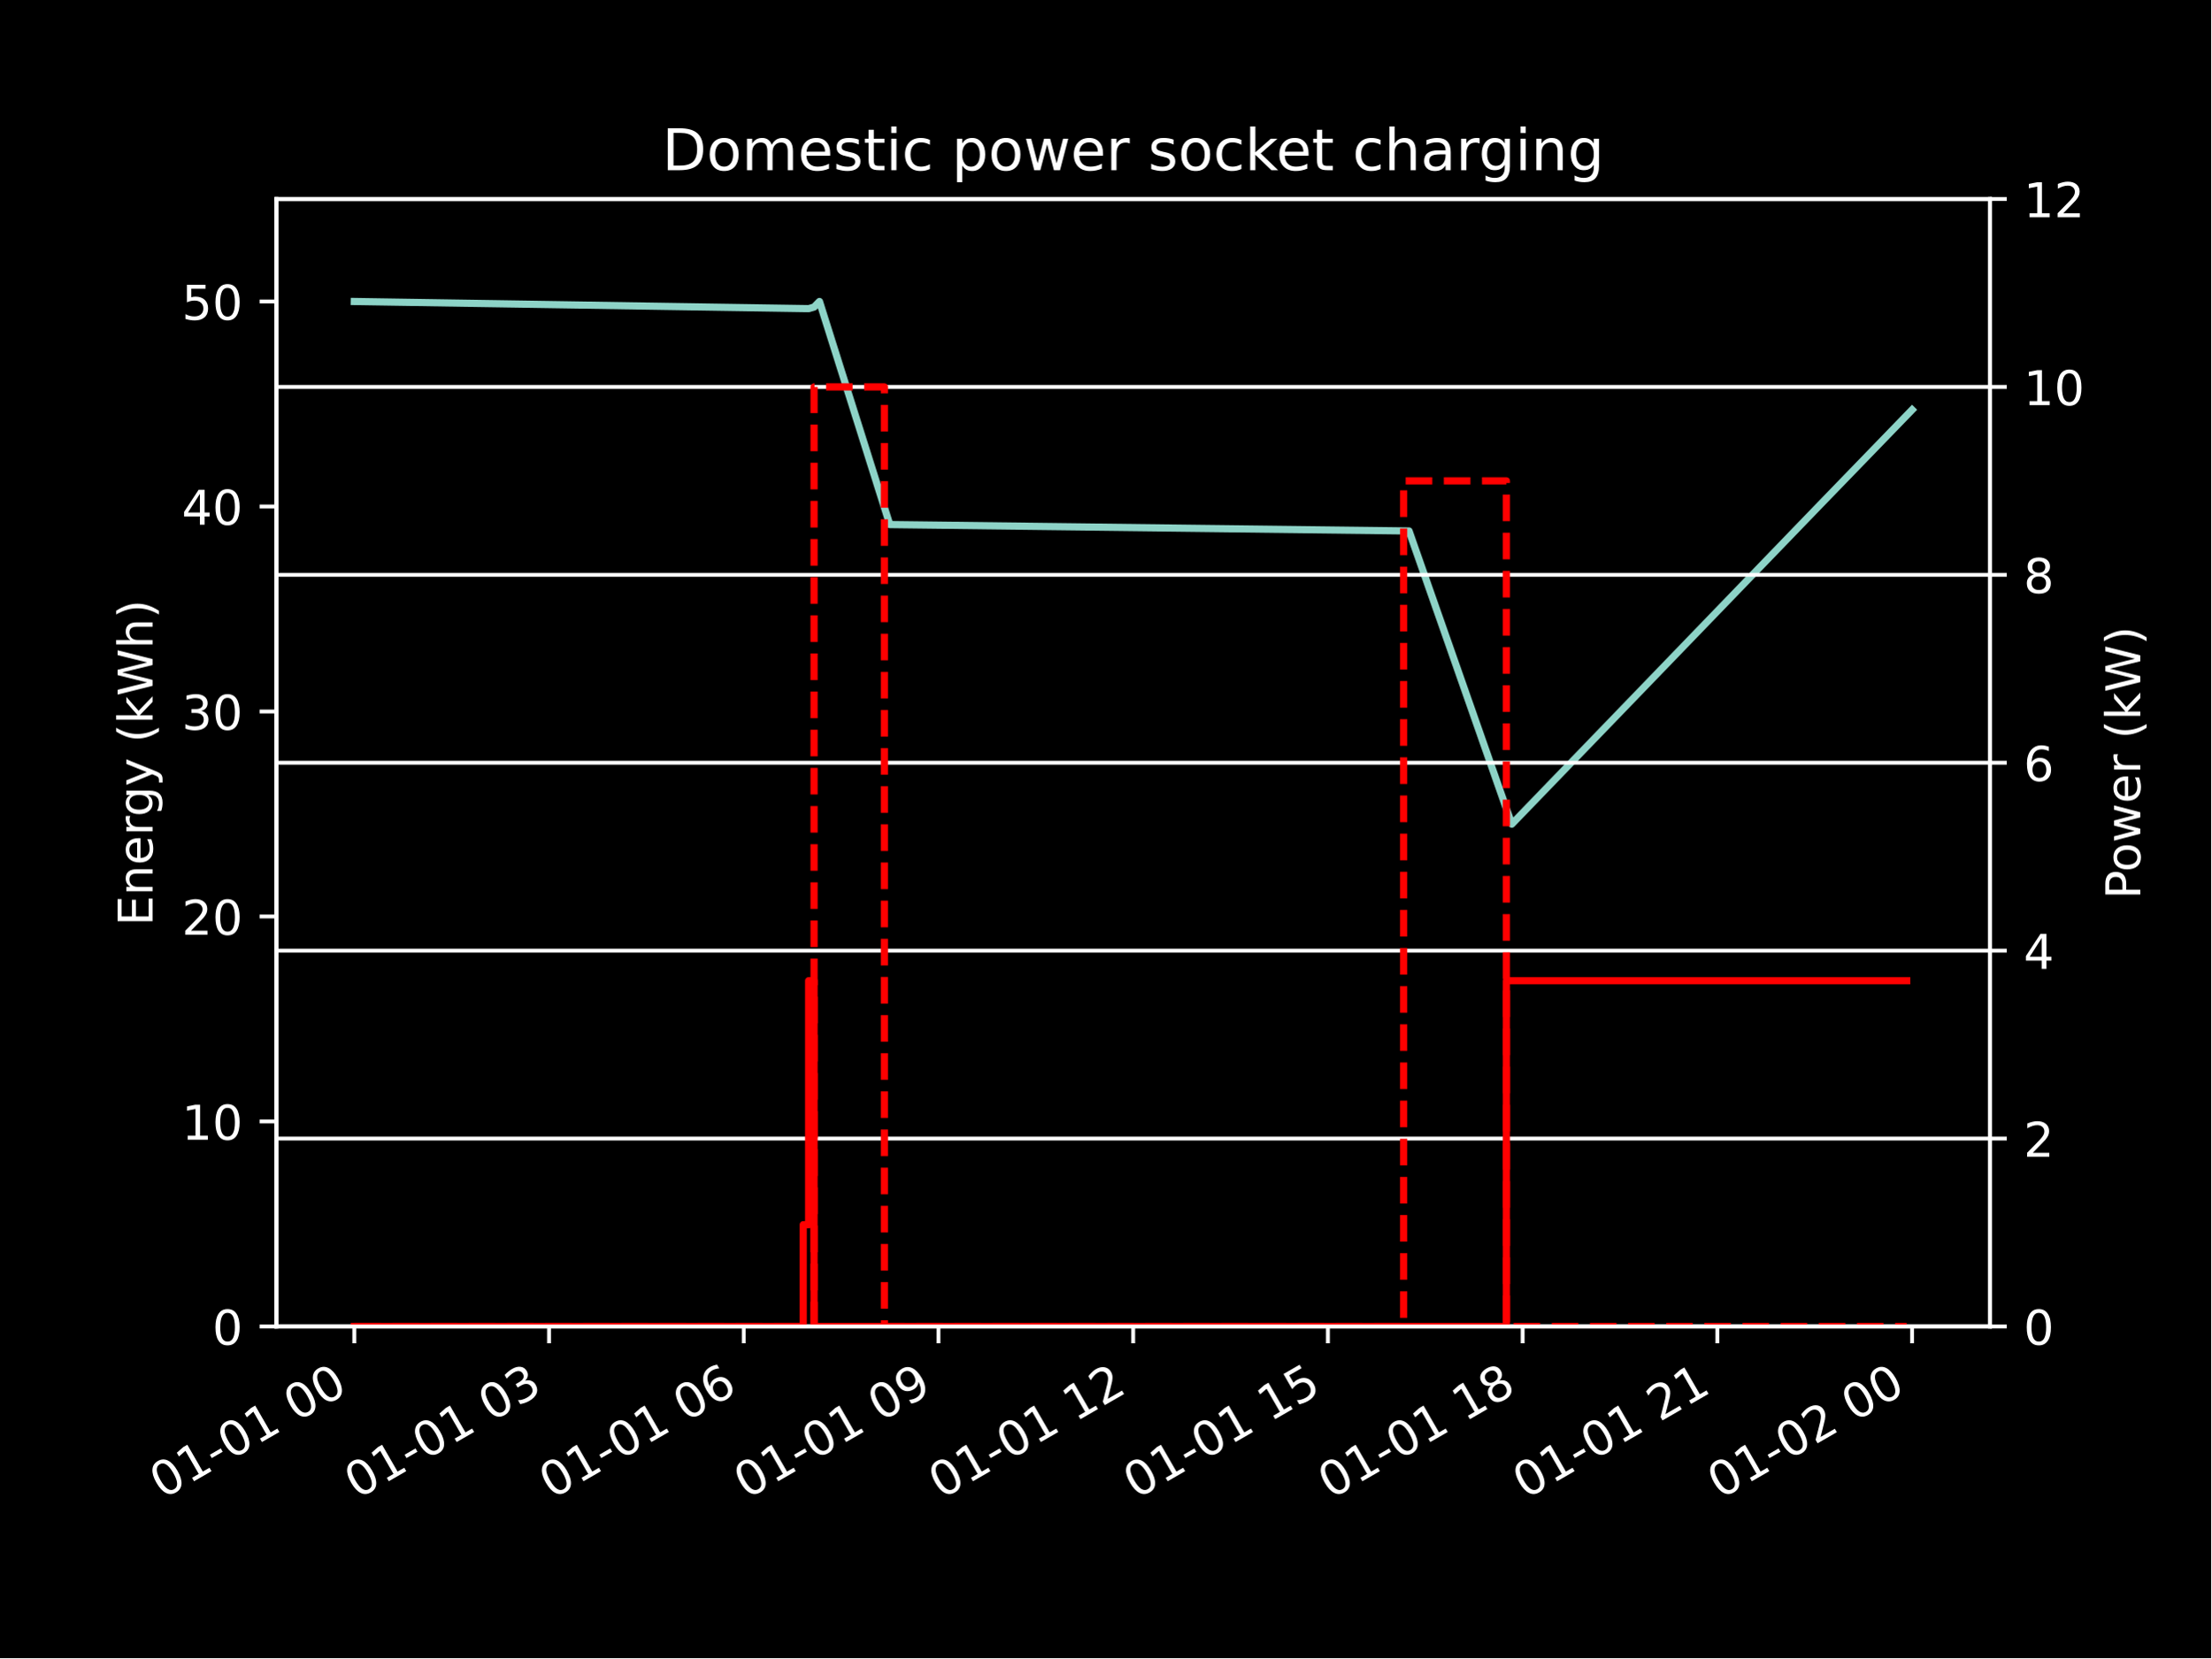
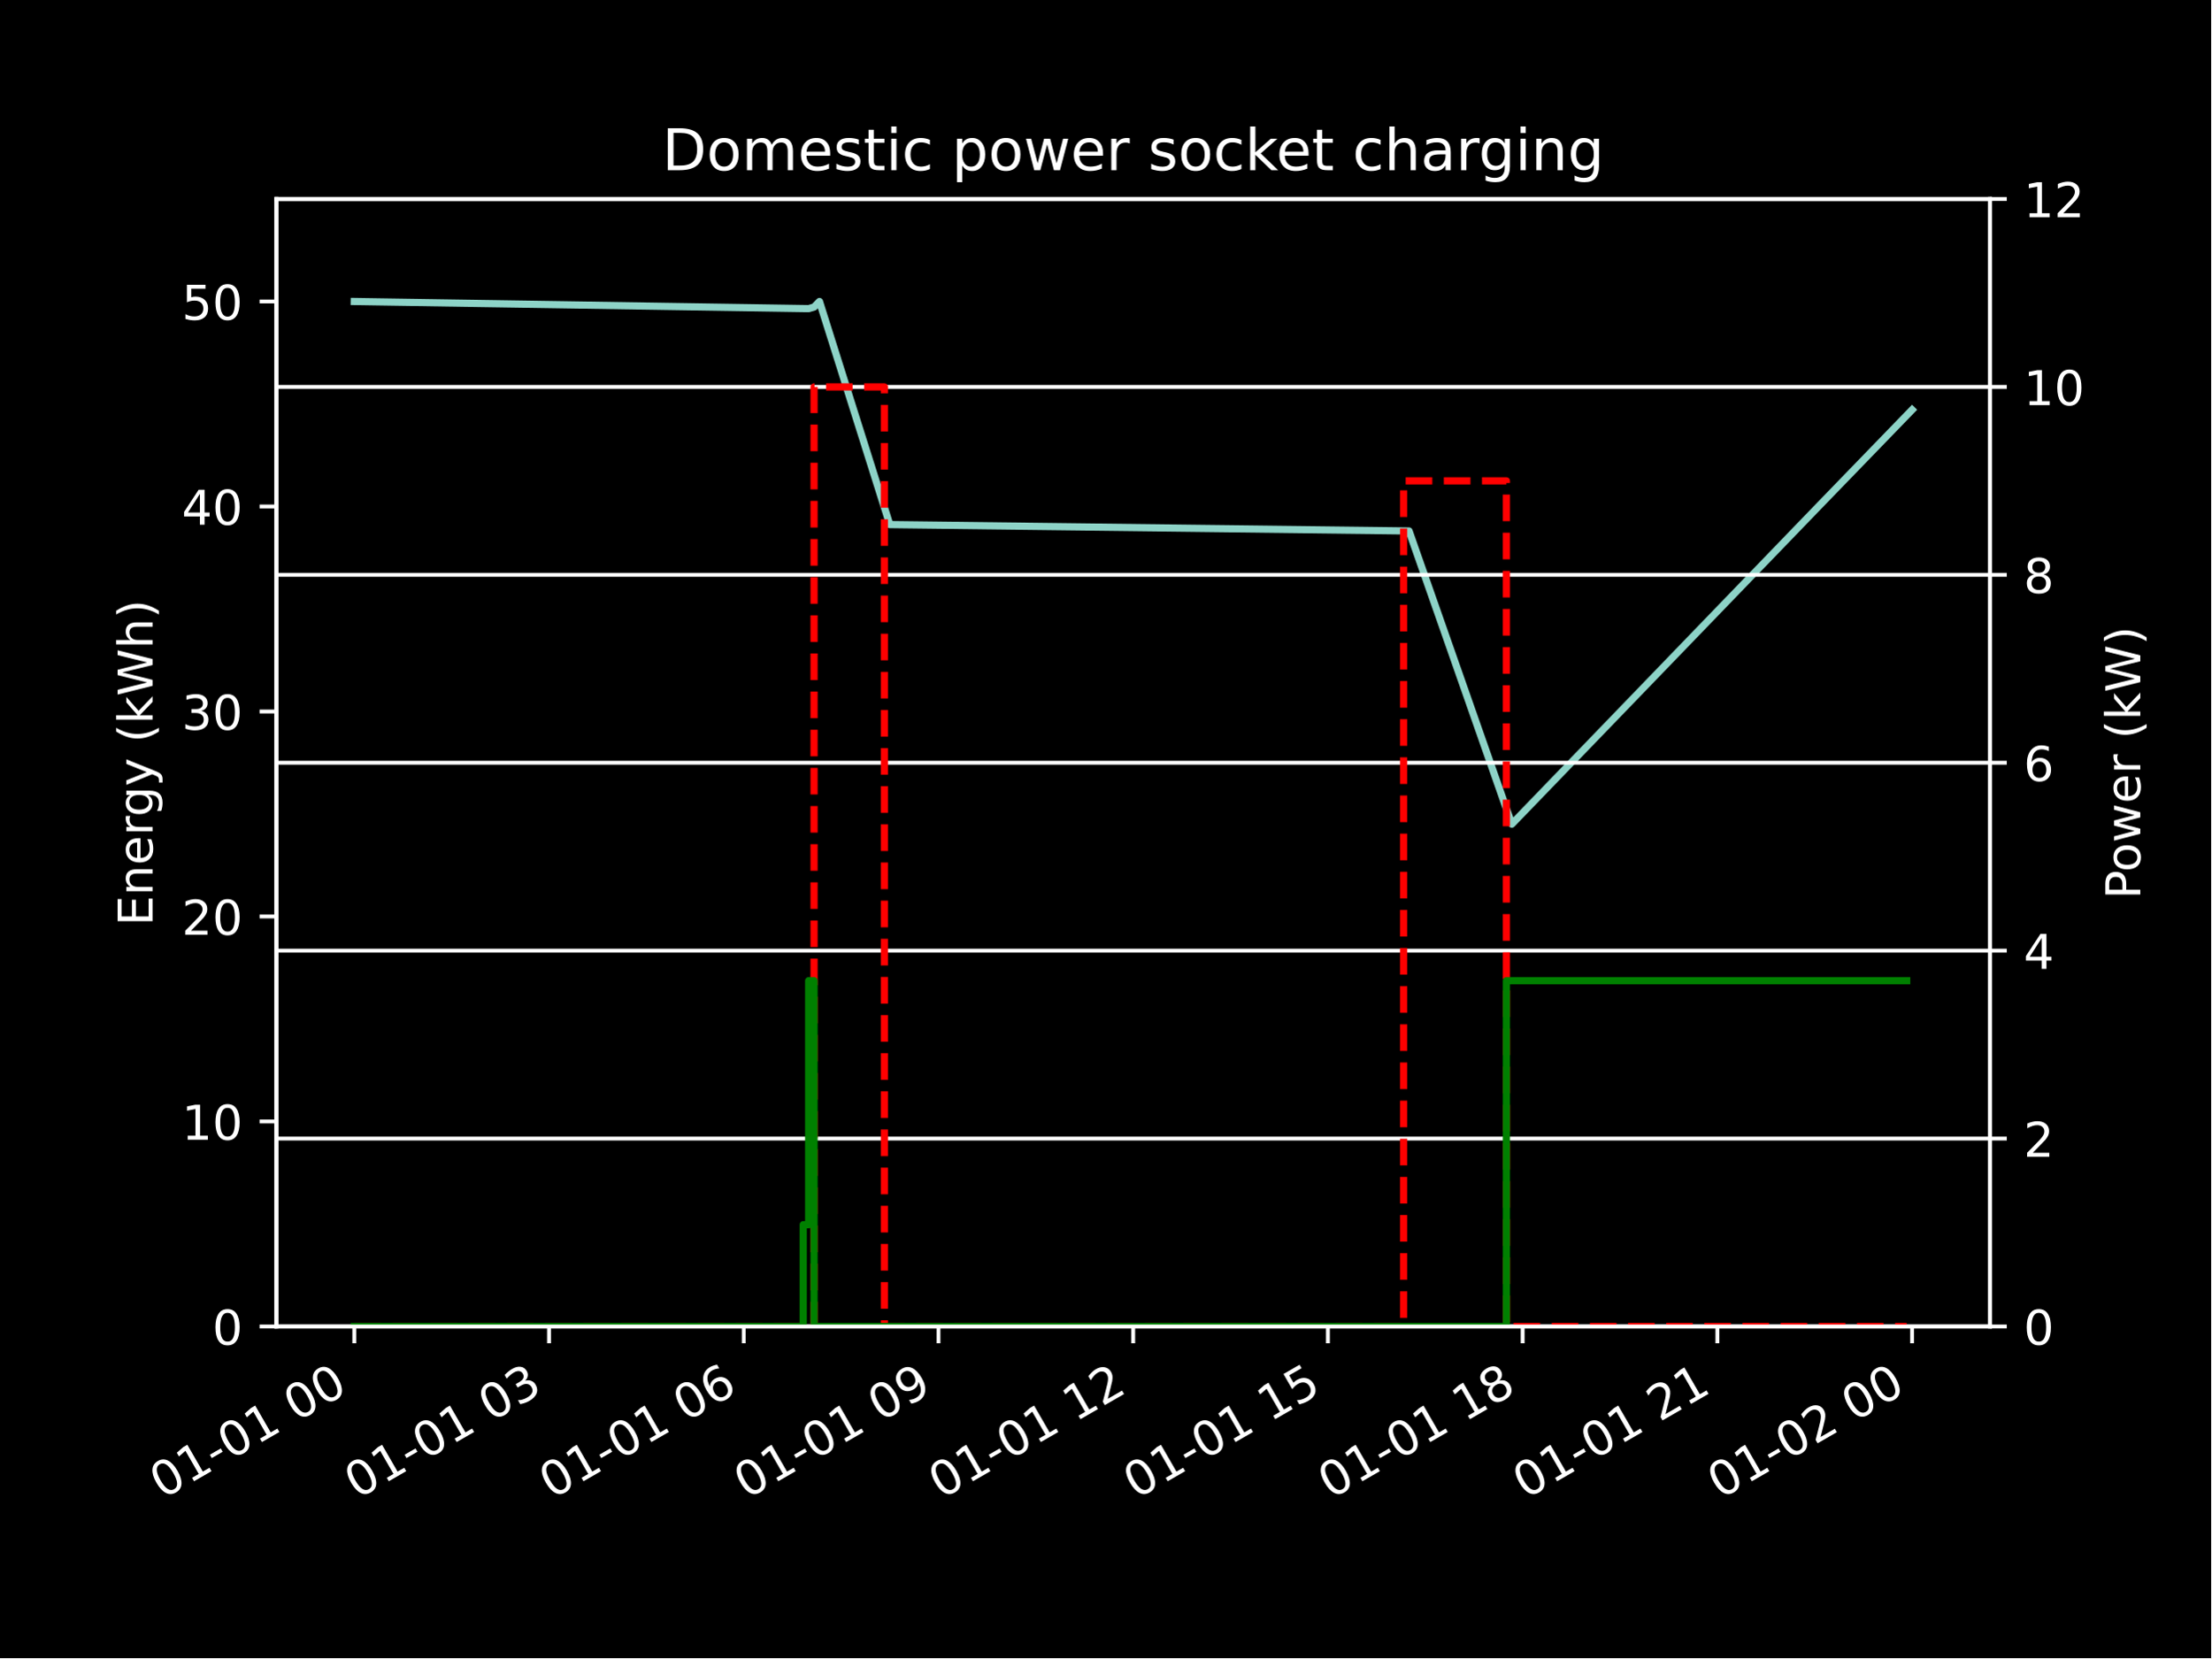
<svg xmlns="http://www.w3.org/2000/svg" xmlns:xlink="http://www.w3.org/1999/xlink" width="460.8pt" height="345.6pt" viewBox="0 0 460.8 345.6" version="1.1">
  <defs>
    <style type="text/css">*{stroke-linejoin: round; stroke-linecap: butt}</style>
  </defs>
  <g id="figure_1">
    <g id="patch_1">
      <path d="M 0 345.6  L 460.8 345.6  L 460.8 0  L 0 0  z " />
    </g>
    <g id="axes_1">
      <g id="patch_2">
        <path d="M 57.6 276.48  L 414.72 276.48  L 414.72 41.472  L 57.6 41.472  z " />
      </g>
      <g id="matplotlib.axis_1">
        <g id="xtick_1">
          <g id="line2d_1">
            <defs>
-               <path id="mc620148ef3" d="M 0 0  L 0 3.5  " style="stroke: #ffffff; stroke-width: 0.8" />
+               <path id="m5e854fd1f0" d="M 0 0  L 0 3.5  " style="stroke: #ffffff; stroke-width: 0.8" />
            </defs>
            <g>
-               <use xlink:href="#mc620148ef3" x="73.833" y="276.48" style="fill: #ffffff; stroke: #ffffff; stroke-width: 0.8" />
+               <use xlink:href="#m5e854fd1f0" x="73.833" y="276.48" style="fill: #ffffff; stroke: #ffffff; stroke-width: 0.8" />
            </g>
          </g>
          <g id="text_1">
            <g style="fill: #ffffff" transform="translate(33.85557 312.5409) rotate(-30) scale(0.1 -0.1)">
              <defs>
                <path id="DejaVuSans-30" d="M 2034 4250  Q 1547 4250 1301 3770  Q 1056 3291 1056 2328  Q 1056 1369 1301 889  Q 1547 409 2034 409  Q 2525 409 2770 889  Q 3016 1369 3016 2328  Q 3016 3291 2770 3770  Q 2525 4250 2034 4250  z M 2034 4750  Q 2819 4750 3233 4129  Q 3647 3509 3647 2328  Q 3647 1150 3233 529  Q 2819 -91 2034 -91  Q 1250 -91 836 529  Q 422 1150 422 2328  Q 422 3509 836 4129  Q 1250 4750 2034 4750  z " transform="scale(0.015625)" />
                <path id="DejaVuSans-31" d="M 794 531  L 1825 531  L 1825 4091  L 703 3866  L 703 4441  L 1819 4666  L 2450 4666  L 2450 531  L 3481 531  L 3481 0  L 794 0  L 794 531  z " transform="scale(0.015625)" />
                <path id="DejaVuSans-2d" d="M 313 2009  L 1997 2009  L 1997 1497  L 313 1497  L 313 2009  z " transform="scale(0.015625)" />
                <path id="DejaVuSans-20" transform="scale(0.015625)" />
              </defs>
              <use xlink:href="#DejaVuSans-30" />
              <use xlink:href="#DejaVuSans-31" transform="translate(63.62305 0)" />
              <use xlink:href="#DejaVuSans-2d" transform="translate(127.2461 0)" />
              <use xlink:href="#DejaVuSans-30" transform="translate(163.3301 0)" />
              <use xlink:href="#DejaVuSans-31" transform="translate(226.9531 0)" />
              <use xlink:href="#DejaVuSans-20" transform="translate(290.5762 0)" />
              <use xlink:href="#DejaVuSans-30" transform="translate(322.3633 0)" />
              <use xlink:href="#DejaVuSans-30" transform="translate(385.9863 0)" />
            </g>
          </g>
        </g>
        <g id="xtick_2">
          <g id="line2d_2">
            <g>
-               <use xlink:href="#mc620148ef3" x="114.415" y="276.48" style="fill: #ffffff; stroke: #ffffff; stroke-width: 0.8" />
+               <use xlink:href="#m5e854fd1f0" x="114.415" y="276.48" style="fill: #ffffff; stroke: #ffffff; stroke-width: 0.8" />
            </g>
          </g>
          <g id="text_2">
            <g style="fill: #ffffff" transform="translate(74.43739 312.5409) rotate(-30) scale(0.1 -0.1)">
              <defs>
                <path id="DejaVuSans-33" d="M 2597 2516  Q 3050 2419 3304 2112  Q 3559 1806 3559 1356  Q 3559 666 3084 287  Q 2609 -91 1734 -91  Q 1441 -91 1130 -33  Q 819 25 488 141  L 488 750  Q 750 597 1062 519  Q 1375 441 1716 441  Q 2309 441 2620 675  Q 2931 909 2931 1356  Q 2931 1769 2642 2001  Q 2353 2234 1838 2234  L 1294 2234  L 1294 2753  L 1863 2753  Q 2328 2753 2575 2939  Q 2822 3125 2822 3475  Q 2822 3834 2567 4026  Q 2313 4219 1838 4219  Q 1578 4219 1281 4162  Q 984 4106 628 3988  L 628 4550  Q 988 4650 1302 4700  Q 1616 4750 1894 4750  Q 2613 4750 3031 4423  Q 3450 4097 3450 3541  Q 3450 3153 3228 2886  Q 3006 2619 2597 2516  z " transform="scale(0.015625)" />
              </defs>
              <use xlink:href="#DejaVuSans-30" />
              <use xlink:href="#DejaVuSans-31" transform="translate(63.62305 0)" />
              <use xlink:href="#DejaVuSans-2d" transform="translate(127.2461 0)" />
              <use xlink:href="#DejaVuSans-30" transform="translate(163.3301 0)" />
              <use xlink:href="#DejaVuSans-31" transform="translate(226.9531 0)" />
              <use xlink:href="#DejaVuSans-20" transform="translate(290.5762 0)" />
              <use xlink:href="#DejaVuSans-30" transform="translate(322.3633 0)" />
              <use xlink:href="#DejaVuSans-33" transform="translate(385.9863 0)" />
            </g>
          </g>
        </g>
        <g id="xtick_3">
          <g id="line2d_3">
            <g>
-               <use xlink:href="#mc620148ef3" x="154.996" y="276.48" style="fill: #ffffff; stroke: #ffffff; stroke-width: 0.8" />
+               <use xlink:href="#m5e854fd1f0" x="154.996" y="276.48" style="fill: #ffffff; stroke: #ffffff; stroke-width: 0.8" />
            </g>
          </g>
          <g id="text_3">
            <g style="fill: #ffffff" transform="translate(115.0192 312.5409) rotate(-30) scale(0.1 -0.1)">
              <defs>
                <path id="DejaVuSans-36" d="M 2113 2584  Q 1688 2584 1439 2293  Q 1191 2003 1191 1497  Q 1191 994 1439 701  Q 1688 409 2113 409  Q 2538 409 2786 701  Q 3034 994 3034 1497  Q 3034 2003 2786 2293  Q 2538 2584 2113 2584  z M 3366 4563  L 3366 3988  Q 3128 4100 2886 4159  Q 2644 4219 2406 4219  Q 1781 4219 1451 3797  Q 1122 3375 1075 2522  Q 1259 2794 1537 2939  Q 1816 3084 2150 3084  Q 2853 3084 3261 2657  Q 3669 2231 3669 1497  Q 3669 778 3244 343  Q 2819 -91 2113 -91  Q 1303 -91 875 529  Q 447 1150 447 2328  Q 447 3434 972 4092  Q 1497 4750 2381 4750  Q 2619 4750 2861 4703  Q 3103 4656 3366 4563  z " transform="scale(0.015625)" />
              </defs>
              <use xlink:href="#DejaVuSans-30" />
              <use xlink:href="#DejaVuSans-31" transform="translate(63.62305 0)" />
              <use xlink:href="#DejaVuSans-2d" transform="translate(127.2461 0)" />
              <use xlink:href="#DejaVuSans-30" transform="translate(163.3301 0)" />
              <use xlink:href="#DejaVuSans-31" transform="translate(226.9531 0)" />
              <use xlink:href="#DejaVuSans-20" transform="translate(290.5762 0)" />
              <use xlink:href="#DejaVuSans-30" transform="translate(322.3633 0)" />
              <use xlink:href="#DejaVuSans-36" transform="translate(385.9863 0)" />
            </g>
          </g>
        </g>
        <g id="xtick_4">
          <g id="line2d_4">
            <g>
-               <use xlink:href="#mc620148ef3" x="195.578" y="276.48" style="fill: #ffffff; stroke: #ffffff; stroke-width: 0.8" />
+               <use xlink:href="#m5e854fd1f0" x="195.578" y="276.48" style="fill: #ffffff; stroke: #ffffff; stroke-width: 0.8" />
            </g>
          </g>
          <g id="text_4">
            <g style="fill: #ffffff" transform="translate(155.601 312.5409) rotate(-30) scale(0.1 -0.1)">
              <defs>
                <path id="DejaVuSans-39" d="M 703 97  L 703 672  Q 941 559 1184 500  Q 1428 441 1663 441  Q 2288 441 2617 861  Q 2947 1281 2994 2138  Q 2813 1869 2534 1725  Q 2256 1581 1919 1581  Q 1219 1581 811 2004  Q 403 2428 403 3163  Q 403 3881 828 4315  Q 1253 4750 1959 4750  Q 2769 4750 3195 4129  Q 3622 3509 3622 2328  Q 3622 1225 3098 567  Q 2575 -91 1691 -91  Q 1453 -91 1209 -44  Q 966 3 703 97  z M 1959 2075  Q 2384 2075 2632 2365  Q 2881 2656 2881 3163  Q 2881 3666 2632 3958  Q 2384 4250 1959 4250  Q 1534 4250 1286 3958  Q 1038 3666 1038 3163  Q 1038 2656 1286 2365  Q 1534 2075 1959 2075  z " transform="scale(0.015625)" />
              </defs>
              <use xlink:href="#DejaVuSans-30" />
              <use xlink:href="#DejaVuSans-31" transform="translate(63.62305 0)" />
              <use xlink:href="#DejaVuSans-2d" transform="translate(127.2461 0)" />
              <use xlink:href="#DejaVuSans-30" transform="translate(163.3301 0)" />
              <use xlink:href="#DejaVuSans-31" transform="translate(226.9531 0)" />
              <use xlink:href="#DejaVuSans-20" transform="translate(290.5762 0)" />
              <use xlink:href="#DejaVuSans-30" transform="translate(322.3633 0)" />
              <use xlink:href="#DejaVuSans-39" transform="translate(385.9863 0)" />
            </g>
          </g>
        </g>
        <g id="xtick_5">
          <g id="line2d_5">
            <g>
-               <use xlink:href="#mc620148ef3" x="236.16" y="276.48" style="fill: #ffffff; stroke: #ffffff; stroke-width: 0.8" />
+               <use xlink:href="#m5e854fd1f0" x="236.16" y="276.48" style="fill: #ffffff; stroke: #ffffff; stroke-width: 0.8" />
            </g>
          </g>
          <g id="text_5">
            <g style="fill: #ffffff" transform="translate(196.1828 312.5409) rotate(-30) scale(0.1 -0.1)">
              <defs>
                <path id="DejaVuSans-32" d="M 1228 531  L 3431 531  L 3431 0  L 469 0  L 469 531  Q 828 903 1448 1529  Q 2069 2156 2228 2338  Q 2531 2678 2651 2914  Q 2772 3150 2772 3378  Q 2772 3750 2511 3984  Q 2250 4219 1831 4219  Q 1534 4219 1204 4116  Q 875 4013 500 3803  L 500 4441  Q 881 4594 1212 4672  Q 1544 4750 1819 4750  Q 2544 4750 2975 4387  Q 3406 4025 3406 3419  Q 3406 3131 3298 2873  Q 3191 2616 2906 2266  Q 2828 2175 2409 1742  Q 1991 1309 1228 531  z " transform="scale(0.015625)" />
              </defs>
              <use xlink:href="#DejaVuSans-30" />
              <use xlink:href="#DejaVuSans-31" transform="translate(63.62305 0)" />
              <use xlink:href="#DejaVuSans-2d" transform="translate(127.2461 0)" />
              <use xlink:href="#DejaVuSans-30" transform="translate(163.3301 0)" />
              <use xlink:href="#DejaVuSans-31" transform="translate(226.9531 0)" />
              <use xlink:href="#DejaVuSans-20" transform="translate(290.5762 0)" />
              <use xlink:href="#DejaVuSans-31" transform="translate(322.3633 0)" />
              <use xlink:href="#DejaVuSans-32" transform="translate(385.9863 0)" />
            </g>
          </g>
        </g>
        <g id="xtick_6">
          <g id="line2d_6">
            <g>
-               <use xlink:href="#mc620148ef3" x="276.742" y="276.48" style="fill: #ffffff; stroke: #ffffff; stroke-width: 0.8" />
+               <use xlink:href="#m5e854fd1f0" x="276.742" y="276.48" style="fill: #ffffff; stroke: #ffffff; stroke-width: 0.8" />
            </g>
          </g>
          <g id="text_6">
            <g style="fill: #ffffff" transform="translate(236.7647 312.5409) rotate(-30) scale(0.1 -0.1)">
              <defs>
                <path id="DejaVuSans-35" d="M 691 4666  L 3169 4666  L 3169 4134  L 1269 4134  L 1269 2991  Q 1406 3038 1543 3061  Q 1681 3084 1819 3084  Q 2600 3084 3056 2656  Q 3513 2228 3513 1497  Q 3513 744 3044 326  Q 2575 -91 1722 -91  Q 1428 -91 1123 -41  Q 819 9 494 109  L 494 744  Q 775 591 1075 516  Q 1375 441 1709 441  Q 2250 441 2565 725  Q 2881 1009 2881 1497  Q 2881 1984 2565 2268  Q 2250 2553 1709 2553  Q 1456 2553 1204 2497  Q 953 2441 691 2322  L 691 4666  z " transform="scale(0.015625)" />
              </defs>
              <use xlink:href="#DejaVuSans-30" />
              <use xlink:href="#DejaVuSans-31" transform="translate(63.62305 0)" />
              <use xlink:href="#DejaVuSans-2d" transform="translate(127.2461 0)" />
              <use xlink:href="#DejaVuSans-30" transform="translate(163.3301 0)" />
              <use xlink:href="#DejaVuSans-31" transform="translate(226.9531 0)" />
              <use xlink:href="#DejaVuSans-20" transform="translate(290.5762 0)" />
              <use xlink:href="#DejaVuSans-31" transform="translate(322.3633 0)" />
              <use xlink:href="#DejaVuSans-35" transform="translate(385.9863 0)" />
            </g>
          </g>
        </g>
        <g id="xtick_7">
          <g id="line2d_7">
            <g>
-               <use xlink:href="#mc620148ef3" x="317.324" y="276.48" style="fill: #ffffff; stroke: #ffffff; stroke-width: 0.8" />
+               <use xlink:href="#m5e854fd1f0" x="317.324" y="276.48" style="fill: #ffffff; stroke: #ffffff; stroke-width: 0.8" />
            </g>
          </g>
          <g id="text_7">
            <g style="fill: #ffffff" transform="translate(277.3465 312.5409) rotate(-30) scale(0.1 -0.1)">
              <defs>
                <path id="DejaVuSans-38" d="M 2034 2216  Q 1584 2216 1326 1975  Q 1069 1734 1069 1313  Q 1069 891 1326 650  Q 1584 409 2034 409  Q 2484 409 2743 651  Q 3003 894 3003 1313  Q 3003 1734 2745 1975  Q 2488 2216 2034 2216  z M 1403 2484  Q 997 2584 770 2862  Q 544 3141 544 3541  Q 544 4100 942 4425  Q 1341 4750 2034 4750  Q 2731 4750 3128 4425  Q 3525 4100 3525 3541  Q 3525 3141 3298 2862  Q 3072 2584 2669 2484  Q 3125 2378 3379 2068  Q 3634 1759 3634 1313  Q 3634 634 3220 271  Q 2806 -91 2034 -91  Q 1263 -91 848 271  Q 434 634 434 1313  Q 434 1759 690 2068  Q 947 2378 1403 2484  z M 1172 3481  Q 1172 3119 1398 2916  Q 1625 2713 2034 2713  Q 2441 2713 2670 2916  Q 2900 3119 2900 3481  Q 2900 3844 2670 4047  Q 2441 4250 2034 4250  Q 1625 4250 1398 4047  Q 1172 3844 1172 3481  z " transform="scale(0.015625)" />
              </defs>
              <use xlink:href="#DejaVuSans-30" />
              <use xlink:href="#DejaVuSans-31" transform="translate(63.62305 0)" />
              <use xlink:href="#DejaVuSans-2d" transform="translate(127.2461 0)" />
              <use xlink:href="#DejaVuSans-30" transform="translate(163.3301 0)" />
              <use xlink:href="#DejaVuSans-31" transform="translate(226.9531 0)" />
              <use xlink:href="#DejaVuSans-20" transform="translate(290.5762 0)" />
              <use xlink:href="#DejaVuSans-31" transform="translate(322.3633 0)" />
              <use xlink:href="#DejaVuSans-38" transform="translate(385.9863 0)" />
            </g>
          </g>
        </g>
        <g id="xtick_8">
          <g id="line2d_8">
            <g>
-               <use xlink:href="#mc620148ef3" x="357.905" y="276.48" style="fill: #ffffff; stroke: #ffffff; stroke-width: 0.8" />
+               <use xlink:href="#m5e854fd1f0" x="357.905" y="276.48" style="fill: #ffffff; stroke: #ffffff; stroke-width: 0.8" />
            </g>
          </g>
          <g id="text_8">
            <g style="fill: #ffffff" transform="translate(317.9283 312.5409) rotate(-30) scale(0.1 -0.1)">
              <use xlink:href="#DejaVuSans-30" />
              <use xlink:href="#DejaVuSans-31" transform="translate(63.62305 0)" />
              <use xlink:href="#DejaVuSans-2d" transform="translate(127.2461 0)" />
              <use xlink:href="#DejaVuSans-30" transform="translate(163.3301 0)" />
              <use xlink:href="#DejaVuSans-31" transform="translate(226.9531 0)" />
              <use xlink:href="#DejaVuSans-20" transform="translate(290.5762 0)" />
              <use xlink:href="#DejaVuSans-32" transform="translate(322.3633 0)" />
              <use xlink:href="#DejaVuSans-31" transform="translate(385.9863 0)" />
            </g>
          </g>
        </g>
        <g id="xtick_9">
          <g id="line2d_9">
            <g>
-               <use xlink:href="#mc620148ef3" x="398.487" y="276.48" style="fill: #ffffff; stroke: #ffffff; stroke-width: 0.8" />
+               <use xlink:href="#m5e854fd1f0" x="398.487" y="276.48" style="fill: #ffffff; stroke: #ffffff; stroke-width: 0.8" />
            </g>
          </g>
          <g id="text_9">
            <g style="fill: #ffffff" transform="translate(358.5101 312.5409) rotate(-30) scale(0.1 -0.1)">
              <use xlink:href="#DejaVuSans-30" />
              <use xlink:href="#DejaVuSans-31" transform="translate(63.62305 0)" />
              <use xlink:href="#DejaVuSans-2d" transform="translate(127.2461 0)" />
              <use xlink:href="#DejaVuSans-30" transform="translate(163.3301 0)" />
              <use xlink:href="#DejaVuSans-32" transform="translate(226.9531 0)" />
              <use xlink:href="#DejaVuSans-20" transform="translate(290.5762 0)" />
              <use xlink:href="#DejaVuSans-30" transform="translate(322.3633 0)" />
              <use xlink:href="#DejaVuSans-30" transform="translate(385.9863 0)" />
            </g>
          </g>
        </g>
      </g>
      <g id="matplotlib.axis_2">
        <g id="ytick_1">
          <g id="line2d_10">
            <defs>
-               <path id="mb4198c0abe" d="M 0 0  L -3.5 0  " style="stroke: #ffffff; stroke-width: 0.8" />
+               <path id="mf799be3ba8" d="M 0 0  L -3.5 0  " style="stroke: #ffffff; stroke-width: 0.8" />
            </defs>
            <g>
-               <use xlink:href="#mb4198c0abe" x="57.6" y="276.48" style="fill: #ffffff; stroke: #ffffff; stroke-width: 0.8" />
+               <use xlink:href="#mf799be3ba8" x="57.6" y="276.48" style="fill: #ffffff; stroke: #ffffff; stroke-width: 0.8" />
            </g>
          </g>
          <g id="text_10">
            <g style="fill: #ffffff" transform="translate(44.2375 280.2792) scale(0.1 -0.1)">
              <use xlink:href="#DejaVuSans-30" />
            </g>
          </g>
        </g>
        <g id="ytick_2">
          <g id="line2d_11">
            <g>
-               <use xlink:href="#mb4198c0abe" x="57.6" y="233.751" style="fill: #ffffff; stroke: #ffffff; stroke-width: 0.8" />
+               <use xlink:href="#mf799be3ba8" x="57.6" y="233.751" style="fill: #ffffff; stroke: #ffffff; stroke-width: 0.8" />
            </g>
          </g>
          <g id="text_11">
            <g style="fill: #ffffff" transform="translate(37.875 237.5505) scale(0.1 -0.1)">
              <use xlink:href="#DejaVuSans-31" />
              <use xlink:href="#DejaVuSans-30" transform="translate(63.62305 0)" />
            </g>
          </g>
        </g>
        <g id="ytick_3">
          <g id="line2d_12">
            <g>
-               <use xlink:href="#mb4198c0abe" x="57.6" y="191.023" style="fill: #ffffff; stroke: #ffffff; stroke-width: 0.8" />
+               <use xlink:href="#mf799be3ba8" x="57.6" y="191.023" style="fill: #ffffff; stroke: #ffffff; stroke-width: 0.8" />
            </g>
          </g>
          <g id="text_12">
            <g style="fill: #ffffff" transform="translate(37.875 194.8218) scale(0.1 -0.1)">
              <use xlink:href="#DejaVuSans-32" />
              <use xlink:href="#DejaVuSans-30" transform="translate(63.62305 0)" />
            </g>
          </g>
        </g>
        <g id="ytick_4">
          <g id="line2d_13">
            <g>
-               <use xlink:href="#mb4198c0abe" x="57.6" y="148.294" style="fill: #ffffff; stroke: #ffffff; stroke-width: 0.8" />
+               <use xlink:href="#mf799be3ba8" x="57.6" y="148.294" style="fill: #ffffff; stroke: #ffffff; stroke-width: 0.8" />
            </g>
          </g>
          <g id="text_13">
            <g style="fill: #ffffff" transform="translate(37.875 152.093) scale(0.1 -0.1)">
              <use xlink:href="#DejaVuSans-33" />
              <use xlink:href="#DejaVuSans-30" transform="translate(63.62305 0)" />
            </g>
          </g>
        </g>
        <g id="ytick_5">
          <g id="line2d_14">
            <g>
-               <use xlink:href="#mb4198c0abe" x="57.6" y="105.565" style="fill: #ffffff; stroke: #ffffff; stroke-width: 0.8" />
+               <use xlink:href="#mf799be3ba8" x="57.6" y="105.565" style="fill: #ffffff; stroke: #ffffff; stroke-width: 0.8" />
            </g>
          </g>
          <g id="text_14">
            <g style="fill: #ffffff" transform="translate(37.875 109.3643) scale(0.1 -0.1)">
              <defs>
                <path id="DejaVuSans-34" d="M 2419 4116  L 825 1625  L 2419 1625  L 2419 4116  z M 2253 4666  L 3047 4666  L 3047 1625  L 3713 1625  L 3713 1100  L 3047 1100  L 3047 0  L 2419 0  L 2419 1100  L 313 1100  L 313 1709  L 2253 4666  z " transform="scale(0.015625)" />
              </defs>
              <use xlink:href="#DejaVuSans-34" />
              <use xlink:href="#DejaVuSans-30" transform="translate(63.62305 0)" />
            </g>
          </g>
        </g>
        <g id="ytick_6">
          <g id="line2d_15">
            <g>
-               <use xlink:href="#mb4198c0abe" x="57.6" y="62.836" style="fill: #ffffff; stroke: #ffffff; stroke-width: 0.8" />
+               <use xlink:href="#mf799be3ba8" x="57.6" y="62.836" style="fill: #ffffff; stroke: #ffffff; stroke-width: 0.8" />
            </g>
          </g>
          <g id="text_15">
            <g style="fill: #ffffff" transform="translate(37.875 66.63558) scale(0.1 -0.1)">
              <use xlink:href="#DejaVuSans-35" />
              <use xlink:href="#DejaVuSans-30" transform="translate(63.62305 0)" />
            </g>
          </g>
        </g>
        <g id="text_16">
          <g style="fill: #ffffff" transform="translate(31.79531 192.9807) rotate(-90) scale(0.1 -0.1)">
            <defs>
              <path id="DejaVuSans-45" d="M 628 4666  L 3578 4666  L 3578 4134  L 1259 4134  L 1259 2753  L 3481 2753  L 3481 2222  L 1259 2222  L 1259 531  L 3634 531  L 3634 0  L 628 0  L 628 4666  z " transform="scale(0.015625)" />
              <path id="DejaVuSans-6e" d="M 3513 2113  L 3513 0  L 2938 0  L 2938 2094  Q 2938 2591 2744 2837  Q 2550 3084 2163 3084  Q 1697 3084 1428 2787  Q 1159 2491 1159 1978  L 1159 0  L 581 0  L 581 3500  L 1159 3500  L 1159 2956  Q 1366 3272 1645 3428  Q 1925 3584 2291 3584  Q 2894 3584 3203 3211  Q 3513 2838 3513 2113  z " transform="scale(0.015625)" />
              <path id="DejaVuSans-65" d="M 3597 1894  L 3597 1613  L 953 1613  Q 991 1019 1311 708  Q 1631 397 2203 397  Q 2534 397 2845 478  Q 3156 559 3463 722  L 3463 178  Q 3153 47 2828 -22  Q 2503 -91 2169 -91  Q 1331 -91 842 396  Q 353 884 353 1716  Q 353 2575 817 3079  Q 1281 3584 2069 3584  Q 2775 3584 3186 3129  Q 3597 2675 3597 1894  z M 3022 2063  Q 3016 2534 2758 2815  Q 2500 3097 2075 3097  Q 1594 3097 1305 2825  Q 1016 2553 972 2059  L 3022 2063  z " transform="scale(0.015625)" />
              <path id="DejaVuSans-72" d="M 2631 2963  Q 2534 3019 2420 3045  Q 2306 3072 2169 3072  Q 1681 3072 1420 2755  Q 1159 2438 1159 1844  L 1159 0  L 581 0  L 581 3500  L 1159 3500  L 1159 2956  Q 1341 3275 1631 3429  Q 1922 3584 2338 3584  Q 2397 3584 2469 3576  Q 2541 3569 2628 3553  L 2631 2963  z " transform="scale(0.015625)" />
              <path id="DejaVuSans-67" d="M 2906 1791  Q 2906 2416 2648 2759  Q 2391 3103 1925 3103  Q 1463 3103 1205 2759  Q 947 2416 947 1791  Q 947 1169 1205 825  Q 1463 481 1925 481  Q 2391 481 2648 825  Q 2906 1169 2906 1791  z M 3481 434  Q 3481 -459 3084 -895  Q 2688 -1331 1869 -1331  Q 1566 -1331 1297 -1286  Q 1028 -1241 775 -1147  L 775 -588  Q 1028 -725 1275 -790  Q 1522 -856 1778 -856  Q 2344 -856 2625 -561  Q 2906 -266 2906 331  L 2906 616  Q 2728 306 2450 153  Q 2172 0 1784 0  Q 1141 0 747 490  Q 353 981 353 1791  Q 353 2603 747 3093  Q 1141 3584 1784 3584  Q 2172 3584 2450 3431  Q 2728 3278 2906 2969  L 2906 3500  L 3481 3500  L 3481 434  z " transform="scale(0.015625)" />
              <path id="DejaVuSans-79" d="M 2059 -325  Q 1816 -950 1584 -1140  Q 1353 -1331 966 -1331  L 506 -1331  L 506 -850  L 844 -850  Q 1081 -850 1212 -737  Q 1344 -625 1503 -206  L 1606 56  L 191 3500  L 800 3500  L 1894 763  L 2988 3500  L 3597 3500  L 2059 -325  z " transform="scale(0.015625)" />
              <path id="DejaVuSans-28" d="M 1984 4856  Q 1566 4138 1362 3434  Q 1159 2731 1159 2009  Q 1159 1288 1364 580  Q 1569 -128 1984 -844  L 1484 -844  Q 1016 -109 783 600  Q 550 1309 550 2009  Q 550 2706 781 3412  Q 1013 4119 1484 4856  L 1984 4856  z " transform="scale(0.015625)" />
              <path id="DejaVuSans-6b" d="M 581 4863  L 1159 4863  L 1159 1991  L 2875 3500  L 3609 3500  L 1753 1863  L 3688 0  L 2938 0  L 1159 1709  L 1159 0  L 581 0  L 581 4863  z " transform="scale(0.015625)" />
              <path id="DejaVuSans-57" d="M 213 4666  L 850 4666  L 1831 722  L 2809 4666  L 3519 4666  L 4500 722  L 5478 4666  L 6119 4666  L 4947 0  L 4153 0  L 3169 4050  L 2175 0  L 1381 0  L 213 4666  z " transform="scale(0.015625)" />
              <path id="DejaVuSans-68" d="M 3513 2113  L 3513 0  L 2938 0  L 2938 2094  Q 2938 2591 2744 2837  Q 2550 3084 2163 3084  Q 1697 3084 1428 2787  Q 1159 2491 1159 1978  L 1159 0  L 581 0  L 581 4863  L 1159 4863  L 1159 2956  Q 1366 3272 1645 3428  Q 1925 3584 2291 3584  Q 2894 3584 3203 3211  Q 3513 2838 3513 2113  z " transform="scale(0.015625)" />
              <path id="DejaVuSans-29" d="M 513 4856  L 1013 4856  Q 1481 4119 1714 3412  Q 1947 2706 1947 2009  Q 1947 1309 1714 600  Q 1481 -109 1013 -844  L 513 -844  Q 928 -128 1133 580  Q 1338 1288 1338 2009  Q 1338 2731 1133 3434  Q 928 4138 513 4856  z " transform="scale(0.015625)" />
            </defs>
            <use xlink:href="#DejaVuSans-45" />
            <use xlink:href="#DejaVuSans-6e" transform="translate(63.18359 0)" />
            <use xlink:href="#DejaVuSans-65" transform="translate(126.5625 0)" />
            <use xlink:href="#DejaVuSans-72" transform="translate(188.0859 0)" />
            <use xlink:href="#DejaVuSans-67" transform="translate(227.4492 0)" />
            <use xlink:href="#DejaVuSans-79" transform="translate(290.9258 0)" />
            <use xlink:href="#DejaVuSans-20" transform="translate(350.1055 0)" />
            <use xlink:href="#DejaVuSans-28" transform="translate(381.8926 0)" />
            <use xlink:href="#DejaVuSans-6b" transform="translate(420.9062 0)" />
            <use xlink:href="#DejaVuSans-57" transform="translate(478.8164 0)" />
            <use xlink:href="#DejaVuSans-68" transform="translate(577.6934 0)" />
            <use xlink:href="#DejaVuSans-29" transform="translate(641.0723 0)" />
          </g>
        </g>
      </g>
      <g id="line2d_16">
-         <path d="M 73.833 62.836  L 168.524 64.327  L 169.651 63.998  L 170.778 62.836  L 185.433 109.334  L 293.651 110.667  L 315.069 171.772  L 379.324 105.204  L 398.487 85.412  L 398.487 85.412  " clip-path="url(#pe1efb55ca6)" style="fill: none; stroke: #8dd3c7; stroke-width: 1.5; stroke-linecap: square" />
+         <path d="M 73.833 62.836  L 168.524 64.327  L 169.651 63.998  L 170.778 62.836  L 185.433 109.334  L 293.651 110.667  L 315.069 171.772  L 379.324 105.204  L 398.487 85.412  L 398.487 85.412  " clip-path="url(#p3e20df6690)" style="fill: none; stroke: #8dd3c7; stroke-width: 1.5; stroke-linecap: square" />
      </g>
      <g id="patch_3">
        <path d="M 57.6 276.48  L 57.6 41.472  " style="fill: none; stroke: #ffffff; stroke-width: 0.8; stroke-linejoin: miter; stroke-linecap: square" />
      </g>
      <g id="patch_4">
        <path d="M 414.72 276.48  L 414.72 41.472  " style="fill: none; stroke: #ffffff; stroke-width: 0.8; stroke-linejoin: miter; stroke-linecap: square" />
      </g>
      <g id="patch_5">
        <path d="M 57.6 276.48  L 414.72 276.48  " style="fill: none; stroke: #ffffff; stroke-width: 0.8; stroke-linejoin: miter; stroke-linecap: square" />
      </g>
      <g id="patch_6">
        <path d="M 57.6 41.472  L 414.72 41.472  " style="fill: none; stroke: #ffffff; stroke-width: 0.8; stroke-linejoin: miter; stroke-linecap: square" />
      </g>
      <g id="text_17">
        <g style="fill: #ffffff" transform="translate(137.9981 35.472) scale(0.12 -0.12)">
          <defs>
            <path id="DejaVuSans-44" d="M 1259 4147  L 1259 519  L 2022 519  Q 2988 519 3436 956  Q 3884 1394 3884 2338  Q 3884 3275 3436 3711  Q 2988 4147 2022 4147  L 1259 4147  z M 628 4666  L 1925 4666  Q 3281 4666 3915 4102  Q 4550 3538 4550 2338  Q 4550 1131 3912 565  Q 3275 0 1925 0  L 628 0  L 628 4666  z " transform="scale(0.015625)" />
            <path id="DejaVuSans-6f" d="M 1959 3097  Q 1497 3097 1228 2736  Q 959 2375 959 1747  Q 959 1119 1226 758  Q 1494 397 1959 397  Q 2419 397 2687 759  Q 2956 1122 2956 1747  Q 2956 2369 2687 2733  Q 2419 3097 1959 3097  z M 1959 3584  Q 2709 3584 3137 3096  Q 3566 2609 3566 1747  Q 3566 888 3137 398  Q 2709 -91 1959 -91  Q 1206 -91 779 398  Q 353 888 353 1747  Q 353 2609 779 3096  Q 1206 3584 1959 3584  z " transform="scale(0.015625)" />
            <path id="DejaVuSans-6d" d="M 3328 2828  Q 3544 3216 3844 3400  Q 4144 3584 4550 3584  Q 5097 3584 5394 3201  Q 5691 2819 5691 2113  L 5691 0  L 5113 0  L 5113 2094  Q 5113 2597 4934 2840  Q 4756 3084 4391 3084  Q 3944 3084 3684 2787  Q 3425 2491 3425 1978  L 3425 0  L 2847 0  L 2847 2094  Q 2847 2600 2669 2842  Q 2491 3084 2119 3084  Q 1678 3084 1418 2786  Q 1159 2488 1159 1978  L 1159 0  L 581 0  L 581 3500  L 1159 3500  L 1159 2956  Q 1356 3278 1631 3431  Q 1906 3584 2284 3584  Q 2666 3584 2933 3390  Q 3200 3197 3328 2828  z " transform="scale(0.015625)" />
            <path id="DejaVuSans-73" d="M 2834 3397  L 2834 2853  Q 2591 2978 2328 3040  Q 2066 3103 1784 3103  Q 1356 3103 1142 2972  Q 928 2841 928 2578  Q 928 2378 1081 2264  Q 1234 2150 1697 2047  L 1894 2003  Q 2506 1872 2764 1633  Q 3022 1394 3022 966  Q 3022 478 2636 193  Q 2250 -91 1575 -91  Q 1294 -91 989 -36  Q 684 19 347 128  L 347 722  Q 666 556 975 473  Q 1284 391 1588 391  Q 1994 391 2212 530  Q 2431 669 2431 922  Q 2431 1156 2273 1281  Q 2116 1406 1581 1522  L 1381 1569  Q 847 1681 609 1914  Q 372 2147 372 2553  Q 372 3047 722 3315  Q 1072 3584 1716 3584  Q 2034 3584 2315 3537  Q 2597 3491 2834 3397  z " transform="scale(0.015625)" />
            <path id="DejaVuSans-74" d="M 1172 4494  L 1172 3500  L 2356 3500  L 2356 3053  L 1172 3053  L 1172 1153  Q 1172 725 1289 603  Q 1406 481 1766 481  L 2356 481  L 2356 0  L 1766 0  Q 1100 0 847 248  Q 594 497 594 1153  L 594 3053  L 172 3053  L 172 3500  L 594 3500  L 594 4494  L 1172 4494  z " transform="scale(0.015625)" />
            <path id="DejaVuSans-69" d="M 603 3500  L 1178 3500  L 1178 0  L 603 0  L 603 3500  z M 603 4863  L 1178 4863  L 1178 4134  L 603 4134  L 603 4863  z " transform="scale(0.015625)" />
            <path id="DejaVuSans-63" d="M 3122 3366  L 3122 2828  Q 2878 2963 2633 3030  Q 2388 3097 2138 3097  Q 1578 3097 1268 2742  Q 959 2388 959 1747  Q 959 1106 1268 751  Q 1578 397 2138 397  Q 2388 397 2633 464  Q 2878 531 3122 666  L 3122 134  Q 2881 22 2623 -34  Q 2366 -91 2075 -91  Q 1284 -91 818 406  Q 353 903 353 1747  Q 353 2603 823 3093  Q 1294 3584 2113 3584  Q 2378 3584 2631 3529  Q 2884 3475 3122 3366  z " transform="scale(0.015625)" />
            <path id="DejaVuSans-70" d="M 1159 525  L 1159 -1331  L 581 -1331  L 581 3500  L 1159 3500  L 1159 2969  Q 1341 3281 1617 3432  Q 1894 3584 2278 3584  Q 2916 3584 3314 3078  Q 3713 2572 3713 1747  Q 3713 922 3314 415  Q 2916 -91 2278 -91  Q 1894 -91 1617 61  Q 1341 213 1159 525  z M 3116 1747  Q 3116 2381 2855 2742  Q 2594 3103 2138 3103  Q 1681 3103 1420 2742  Q 1159 2381 1159 1747  Q 1159 1113 1420 752  Q 1681 391 2138 391  Q 2594 391 2855 752  Q 3116 1113 3116 1747  z " transform="scale(0.015625)" />
            <path id="DejaVuSans-77" d="M 269 3500  L 844 3500  L 1563 769  L 2278 3500  L 2956 3500  L 3675 769  L 4391 3500  L 4966 3500  L 4050 0  L 3372 0  L 2619 2869  L 1863 0  L 1184 0  L 269 3500  z " transform="scale(0.015625)" />
            <path id="DejaVuSans-61" d="M 2194 1759  Q 1497 1759 1228 1600  Q 959 1441 959 1056  Q 959 750 1161 570  Q 1363 391 1709 391  Q 2188 391 2477 730  Q 2766 1069 2766 1631  L 2766 1759  L 2194 1759  z M 3341 1997  L 3341 0  L 2766 0  L 2766 531  Q 2569 213 2275 61  Q 1981 -91 1556 -91  Q 1019 -91 701 211  Q 384 513 384 1019  Q 384 1609 779 1909  Q 1175 2209 1959 2209  L 2766 2209  L 2766 2266  Q 2766 2663 2505 2880  Q 2244 3097 1772 3097  Q 1472 3097 1187 3025  Q 903 2953 641 2809  L 641 3341  Q 956 3463 1253 3523  Q 1550 3584 1831 3584  Q 2591 3584 2966 3190  Q 3341 2797 3341 1997  z " transform="scale(0.015625)" />
          </defs>
          <use xlink:href="#DejaVuSans-44" />
          <use xlink:href="#DejaVuSans-6f" transform="translate(77.00195 0)" />
          <use xlink:href="#DejaVuSans-6d" transform="translate(138.1836 0)" />
          <use xlink:href="#DejaVuSans-65" transform="translate(235.5957 0)" />
          <use xlink:href="#DejaVuSans-73" transform="translate(297.1191 0)" />
          <use xlink:href="#DejaVuSans-74" transform="translate(349.2188 0)" />
          <use xlink:href="#DejaVuSans-69" transform="translate(388.4277 0)" />
          <use xlink:href="#DejaVuSans-63" transform="translate(416.2109 0)" />
          <use xlink:href="#DejaVuSans-20" transform="translate(471.1914 0)" />
          <use xlink:href="#DejaVuSans-70" transform="translate(502.9785 0)" />
          <use xlink:href="#DejaVuSans-6f" transform="translate(566.4551 0)" />
          <use xlink:href="#DejaVuSans-77" transform="translate(627.6367 0)" />
          <use xlink:href="#DejaVuSans-65" transform="translate(709.4238 0)" />
          <use xlink:href="#DejaVuSans-72" transform="translate(770.9473 0)" />
          <use xlink:href="#DejaVuSans-20" transform="translate(812.0605 0)" />
          <use xlink:href="#DejaVuSans-73" transform="translate(843.8477 0)" />
          <use xlink:href="#DejaVuSans-6f" transform="translate(895.9473 0)" />
          <use xlink:href="#DejaVuSans-63" transform="translate(957.1289 0)" />
          <use xlink:href="#DejaVuSans-6b" transform="translate(1012.109 0)" />
          <use xlink:href="#DejaVuSans-65" transform="translate(1066.395 0)" />
          <use xlink:href="#DejaVuSans-74" transform="translate(1127.918 0)" />
          <use xlink:href="#DejaVuSans-20" transform="translate(1167.127 0)" />
          <use xlink:href="#DejaVuSans-63" transform="translate(1198.914 0)" />
          <use xlink:href="#DejaVuSans-68" transform="translate(1253.895 0)" />
          <use xlink:href="#DejaVuSans-61" transform="translate(1317.273 0)" />
          <use xlink:href="#DejaVuSans-72" transform="translate(1378.553 0)" />
          <use xlink:href="#DejaVuSans-67" transform="translate(1417.916 0)" />
          <use xlink:href="#DejaVuSans-69" transform="translate(1481.393 0)" />
          <use xlink:href="#DejaVuSans-6e" transform="translate(1509.176 0)" />
          <use xlink:href="#DejaVuSans-67" transform="translate(1572.555 0)" />
        </g>
      </g>
    </g>
    <g id="axes_2">
      <g id="matplotlib.axis_3">
        <g id="ytick_7">
          <g id="line2d_17">
-             <path d="M 57.6 276.48  L 414.72 276.48  " clip-path="url(#pe1efb55ca6)" style="fill: none; stroke: #ffffff; stroke-width: 0.8; stroke-linecap: square" />
+             <path d="M 57.6 276.48  L 414.72 276.48  " clip-path="url(#p3e20df6690)" style="fill: none; stroke: #ffffff; stroke-width: 0.8; stroke-linecap: square" />
          </g>
          <g id="line2d_18">
            <defs>
-               <path id="mb7e83feb4b" d="M 0 0  L 3.5 0  " style="stroke: #ffffff; stroke-width: 0.8" />
+               <path id="m243dfc806f" d="M 0 0  L 3.5 0  " style="stroke: #ffffff; stroke-width: 0.8" />
            </defs>
            <g>
-               <use xlink:href="#mb7e83feb4b" x="414.72" y="276.48" style="fill: #ffffff; stroke: #ffffff; stroke-width: 0.8" />
+               <use xlink:href="#m243dfc806f" x="414.72" y="276.48" style="fill: #ffffff; stroke: #ffffff; stroke-width: 0.8" />
            </g>
          </g>
          <g id="text_18">
            <g style="fill: #ffffff" transform="translate(421.72 280.2792) scale(0.1 -0.1)">
              <use xlink:href="#DejaVuSans-30" />
            </g>
          </g>
        </g>
        <g id="ytick_8">
          <g id="line2d_19">
-             <path d="M 57.6 237.312  L 414.72 237.312  " clip-path="url(#pe1efb55ca6)" style="fill: none; stroke: #ffffff; stroke-width: 0.8; stroke-linecap: square" />
+             <path d="M 57.6 237.312  L 414.72 237.312  " clip-path="url(#p3e20df6690)" style="fill: none; stroke: #ffffff; stroke-width: 0.8; stroke-linecap: square" />
          </g>
          <g id="line2d_20">
            <g>
-               <use xlink:href="#mb7e83feb4b" x="414.72" y="237.312" style="fill: #ffffff; stroke: #ffffff; stroke-width: 0.8" />
+               <use xlink:href="#m243dfc806f" x="414.72" y="237.312" style="fill: #ffffff; stroke: #ffffff; stroke-width: 0.8" />
            </g>
          </g>
          <g id="text_19">
            <g style="fill: #ffffff" transform="translate(421.72 241.1112) scale(0.1 -0.1)">
              <use xlink:href="#DejaVuSans-32" />
            </g>
          </g>
        </g>
        <g id="ytick_9">
          <g id="line2d_21">
-             <path d="M 57.6 198.144  L 414.72 198.144  " clip-path="url(#pe1efb55ca6)" style="fill: none; stroke: #ffffff; stroke-width: 0.8; stroke-linecap: square" />
+             <path d="M 57.6 198.144  L 414.72 198.144  " clip-path="url(#p3e20df6690)" style="fill: none; stroke: #ffffff; stroke-width: 0.8; stroke-linecap: square" />
          </g>
          <g id="line2d_22">
            <g>
-               <use xlink:href="#mb7e83feb4b" x="414.72" y="198.144" style="fill: #ffffff; stroke: #ffffff; stroke-width: 0.8" />
+               <use xlink:href="#m243dfc806f" x="414.72" y="198.144" style="fill: #ffffff; stroke: #ffffff; stroke-width: 0.8" />
            </g>
          </g>
          <g id="text_20">
            <g style="fill: #ffffff" transform="translate(421.72 201.9432) scale(0.1 -0.1)">
              <use xlink:href="#DejaVuSans-34" />
            </g>
          </g>
        </g>
        <g id="ytick_10">
          <g id="line2d_23">
-             <path d="M 57.6 158.976  L 414.72 158.976  " clip-path="url(#pe1efb55ca6)" style="fill: none; stroke: #ffffff; stroke-width: 0.8; stroke-linecap: square" />
+             <path d="M 57.6 158.976  L 414.72 158.976  " clip-path="url(#p3e20df6690)" style="fill: none; stroke: #ffffff; stroke-width: 0.8; stroke-linecap: square" />
          </g>
          <g id="line2d_24">
            <g>
-               <use xlink:href="#mb7e83feb4b" x="414.72" y="158.976" style="fill: #ffffff; stroke: #ffffff; stroke-width: 0.8" />
+               <use xlink:href="#m243dfc806f" x="414.72" y="158.976" style="fill: #ffffff; stroke: #ffffff; stroke-width: 0.8" />
            </g>
          </g>
          <g id="text_21">
            <g style="fill: #ffffff" transform="translate(421.72 162.7752) scale(0.1 -0.1)">
              <use xlink:href="#DejaVuSans-36" />
            </g>
          </g>
        </g>
        <g id="ytick_11">
          <g id="line2d_25">
-             <path d="M 57.6 119.808  L 414.72 119.808  " clip-path="url(#pe1efb55ca6)" style="fill: none; stroke: #ffffff; stroke-width: 0.8; stroke-linecap: square" />
+             <path d="M 57.6 119.808  L 414.72 119.808  " clip-path="url(#p3e20df6690)" style="fill: none; stroke: #ffffff; stroke-width: 0.8; stroke-linecap: square" />
          </g>
          <g id="line2d_26">
            <g>
-               <use xlink:href="#mb7e83feb4b" x="414.72" y="119.808" style="fill: #ffffff; stroke: #ffffff; stroke-width: 0.8" />
+               <use xlink:href="#m243dfc806f" x="414.72" y="119.808" style="fill: #ffffff; stroke: #ffffff; stroke-width: 0.8" />
            </g>
          </g>
          <g id="text_22">
            <g style="fill: #ffffff" transform="translate(421.72 123.6072) scale(0.1 -0.1)">
              <use xlink:href="#DejaVuSans-38" />
            </g>
          </g>
        </g>
        <g id="ytick_12">
          <g id="line2d_27">
-             <path d="M 57.6 80.64  L 414.72 80.64  " clip-path="url(#pe1efb55ca6)" style="fill: none; stroke: #ffffff; stroke-width: 0.8; stroke-linecap: square" />
+             <path d="M 57.6 80.64  L 414.72 80.64  " clip-path="url(#p3e20df6690)" style="fill: none; stroke: #ffffff; stroke-width: 0.8; stroke-linecap: square" />
          </g>
          <g id="line2d_28">
            <g>
-               <use xlink:href="#mb7e83feb4b" x="414.72" y="80.64" style="fill: #ffffff; stroke: #ffffff; stroke-width: 0.8" />
+               <use xlink:href="#m243dfc806f" x="414.72" y="80.64" style="fill: #ffffff; stroke: #ffffff; stroke-width: 0.8" />
            </g>
          </g>
          <g id="text_23">
            <g style="fill: #ffffff" transform="translate(421.72 84.43922) scale(0.1 -0.1)">
              <use xlink:href="#DejaVuSans-31" />
              <use xlink:href="#DejaVuSans-30" transform="translate(63.62305 0)" />
            </g>
          </g>
        </g>
        <g id="ytick_13">
          <g id="line2d_29">
-             <path d="M 57.6 41.472  L 414.72 41.472  " clip-path="url(#pe1efb55ca6)" style="fill: none; stroke: #ffffff; stroke-width: 0.8; stroke-linecap: square" />
+             <path d="M 57.6 41.472  L 414.72 41.472  " clip-path="url(#p3e20df6690)" style="fill: none; stroke: #ffffff; stroke-width: 0.8; stroke-linecap: square" />
          </g>
          <g id="line2d_30">
            <g>
-               <use xlink:href="#mb7e83feb4b" x="414.72" y="41.472" style="fill: #ffffff; stroke: #ffffff; stroke-width: 0.8" />
+               <use xlink:href="#m243dfc806f" x="414.72" y="41.472" style="fill: #ffffff; stroke: #ffffff; stroke-width: 0.8" />
            </g>
          </g>
          <g id="text_24">
            <g style="fill: #ffffff" transform="translate(421.72 45.27122) scale(0.1 -0.1)">
              <use xlink:href="#DejaVuSans-31" />
              <use xlink:href="#DejaVuSans-32" transform="translate(63.62305 0)" />
            </g>
          </g>
        </g>
        <g id="text_25">
          <g style="fill: #ffffff" transform="translate(446.0434 187.4197) rotate(-90) scale(0.1 -0.1)">
            <defs>
              <path id="DejaVuSans-50" d="M 1259 4147  L 1259 2394  L 2053 2394  Q 2494 2394 2734 2622  Q 2975 2850 2975 3272  Q 2975 3691 2734 3919  Q 2494 4147 2053 4147  L 1259 4147  z M 628 4666  L 2053 4666  Q 2838 4666 3239 4311  Q 3641 3956 3641 3272  Q 3641 2581 3239 2228  Q 2838 1875 2053 1875  L 1259 1875  L 1259 0  L 628 0  L 628 4666  z " transform="scale(0.015625)" />
            </defs>
            <use xlink:href="#DejaVuSans-50" />
            <use xlink:href="#DejaVuSans-6f" transform="translate(56.67773 0)" />
            <use xlink:href="#DejaVuSans-77" transform="translate(117.8594 0)" />
            <use xlink:href="#DejaVuSans-65" transform="translate(199.6465 0)" />
            <use xlink:href="#DejaVuSans-72" transform="translate(261.1699 0)" />
            <use xlink:href="#DejaVuSans-20" transform="translate(302.2832 0)" />
            <use xlink:href="#DejaVuSans-28" transform="translate(334.0703 0)" />
            <use xlink:href="#DejaVuSans-6b" transform="translate(373.084 0)" />
            <use xlink:href="#DejaVuSans-57" transform="translate(430.9941 0)" />
            <use xlink:href="#DejaVuSans-29" transform="translate(529.8711 0)" />
          </g>
        </g>
      </g>
      <g id="line2d_31">
-         <path d="M 73.833 276.48  L 169.651 276.48  L 169.651 80.64  L 184.305 80.64  L 184.305 276.48  L 292.524 276.48  L 292.524 100.224  L 313.942 100.224  L 313.942 276.48  L 397.36 276.48  L 397.36 276.48  " clip-path="url(#pe1efb55ca6)" style="fill: none; stroke-dasharray: 5.55,2.4; stroke-dashoffset: 0; stroke: #ff0000; stroke-width: 1.5" />
+         <path d="M 73.833 276.48  L 169.651 276.48  L 169.651 80.64  L 184.305 80.64  L 184.305 276.48  L 292.524 276.48  L 292.524 100.224  L 313.942 100.224  L 313.942 276.48  L 397.36 276.48  L 397.36 276.48  " clip-path="url(#p3e20df6690)" style="fill: none; stroke-dasharray: 5.55,2.4; stroke-dashoffset: 0; stroke: #ff0000; stroke-width: 1.5" />
      </g>
      <g id="line2d_32">
-         <path d="M 73.833 276.48  L 167.396 276.48  L 167.396 255.267  L 168.524 255.267  L 168.524 204.411  L 169.651 204.411  L 169.651 276.48  L 313.942 276.48  L 313.942 204.411  L 397.36 204.411  L 397.36 204.411  " clip-path="url(#pe1efb55ca6)" style="fill: none; stroke: #ff0000; stroke-width: 1.5; stroke-linecap: square" />
+         <path d="M 73.833 276.48  L 167.396 276.48  L 167.396 255.267  L 168.524 255.267  L 168.524 204.411  L 169.651 204.411  L 169.651 276.48  L 313.942 276.48  L 313.942 204.411  L 397.36 204.411  L 397.36 204.411  " clip-path="url(#p3e20df6690)" style="fill: none; stroke: #008000; stroke-width: 1.5; stroke-linecap: square" />
      </g>
      <g id="patch_7">
        <path d="M 57.6 276.48  L 57.6 41.472  " style="fill: none; stroke: #ffffff; stroke-width: 0.8; stroke-linejoin: miter; stroke-linecap: square" />
      </g>
      <g id="patch_8">
        <path d="M 414.72 276.48  L 414.72 41.472  " style="fill: none; stroke: #ffffff; stroke-width: 0.8; stroke-linejoin: miter; stroke-linecap: square" />
      </g>
      <g id="patch_9">
        <path d="M 57.6 276.48  L 414.72 276.48  " style="fill: none; stroke: #ffffff; stroke-width: 0.8; stroke-linejoin: miter; stroke-linecap: square" />
      </g>
      <g id="patch_10">
        <path d="M 57.6 41.472  L 414.72 41.472  " style="fill: none; stroke: #ffffff; stroke-width: 0.8; stroke-linejoin: miter; stroke-linecap: square" />
      </g>
    </g>
  </g>
  <defs>
-     <clipPath id="pe1efb55ca6">
+     <clipPath id="p3e20df6690">
      <rect x="57.6" y="41.472" width="357.12" height="235.008" />
    </clipPath>
  </defs>
</svg>
